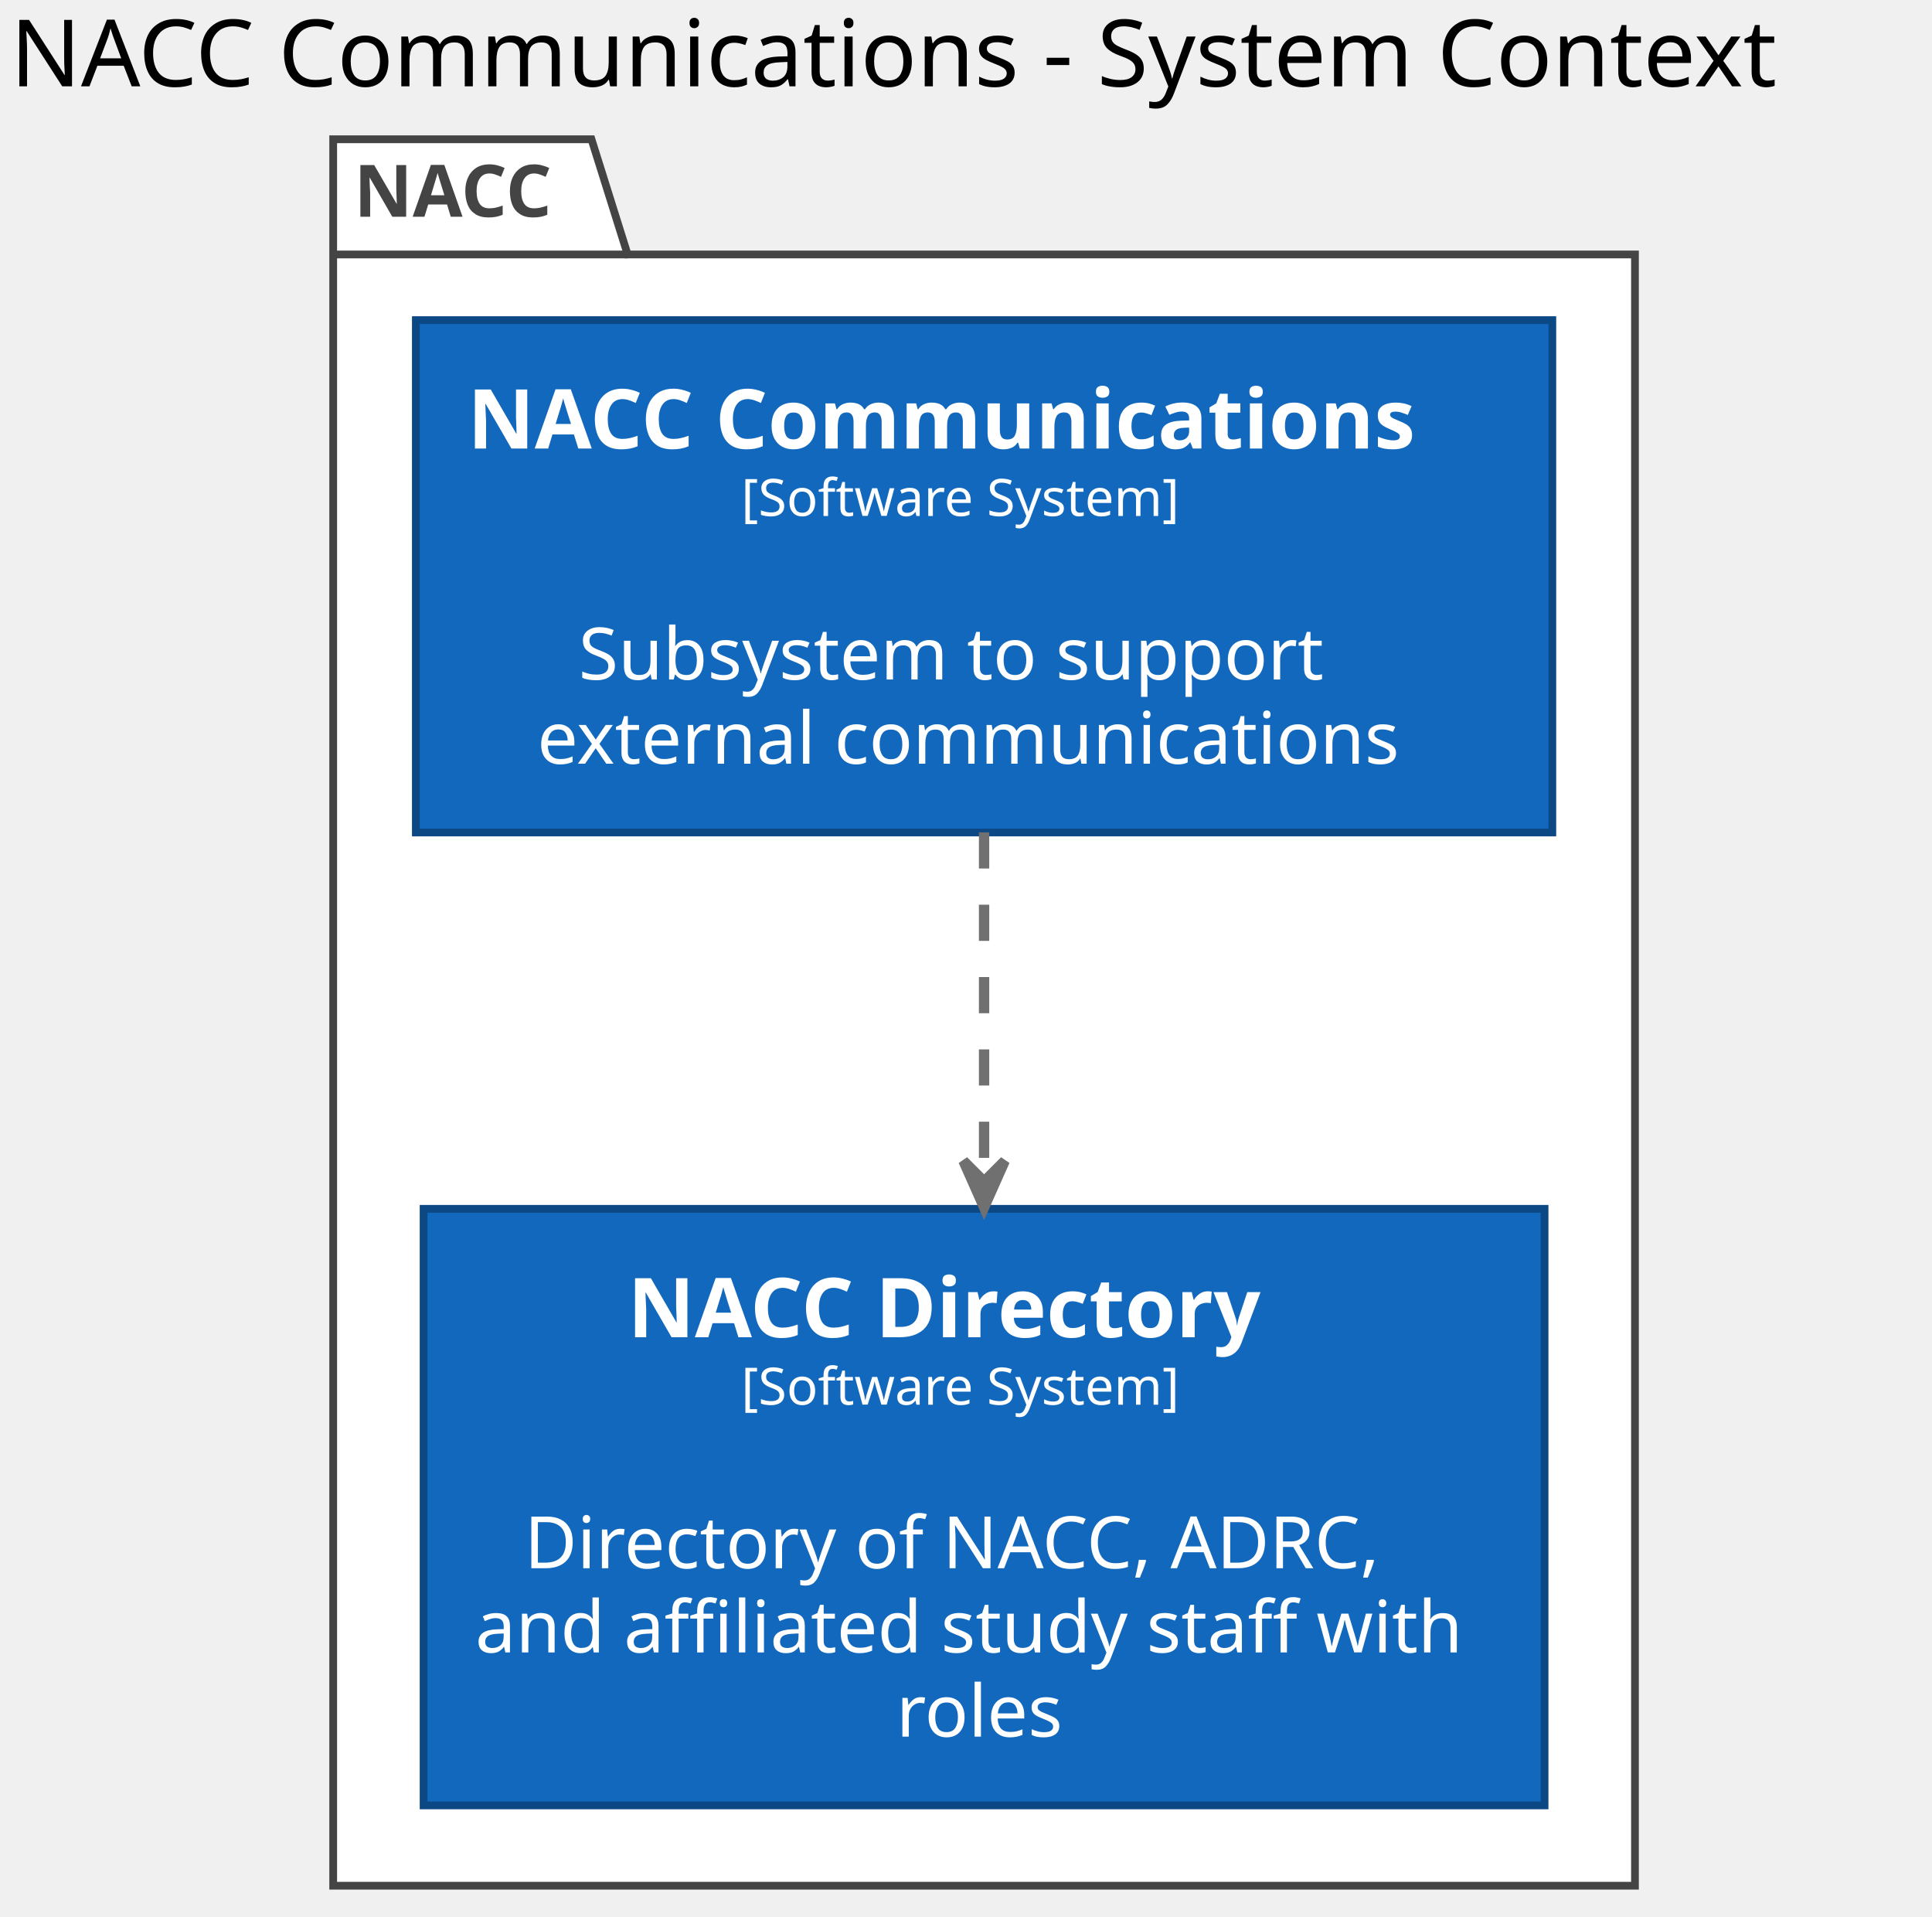
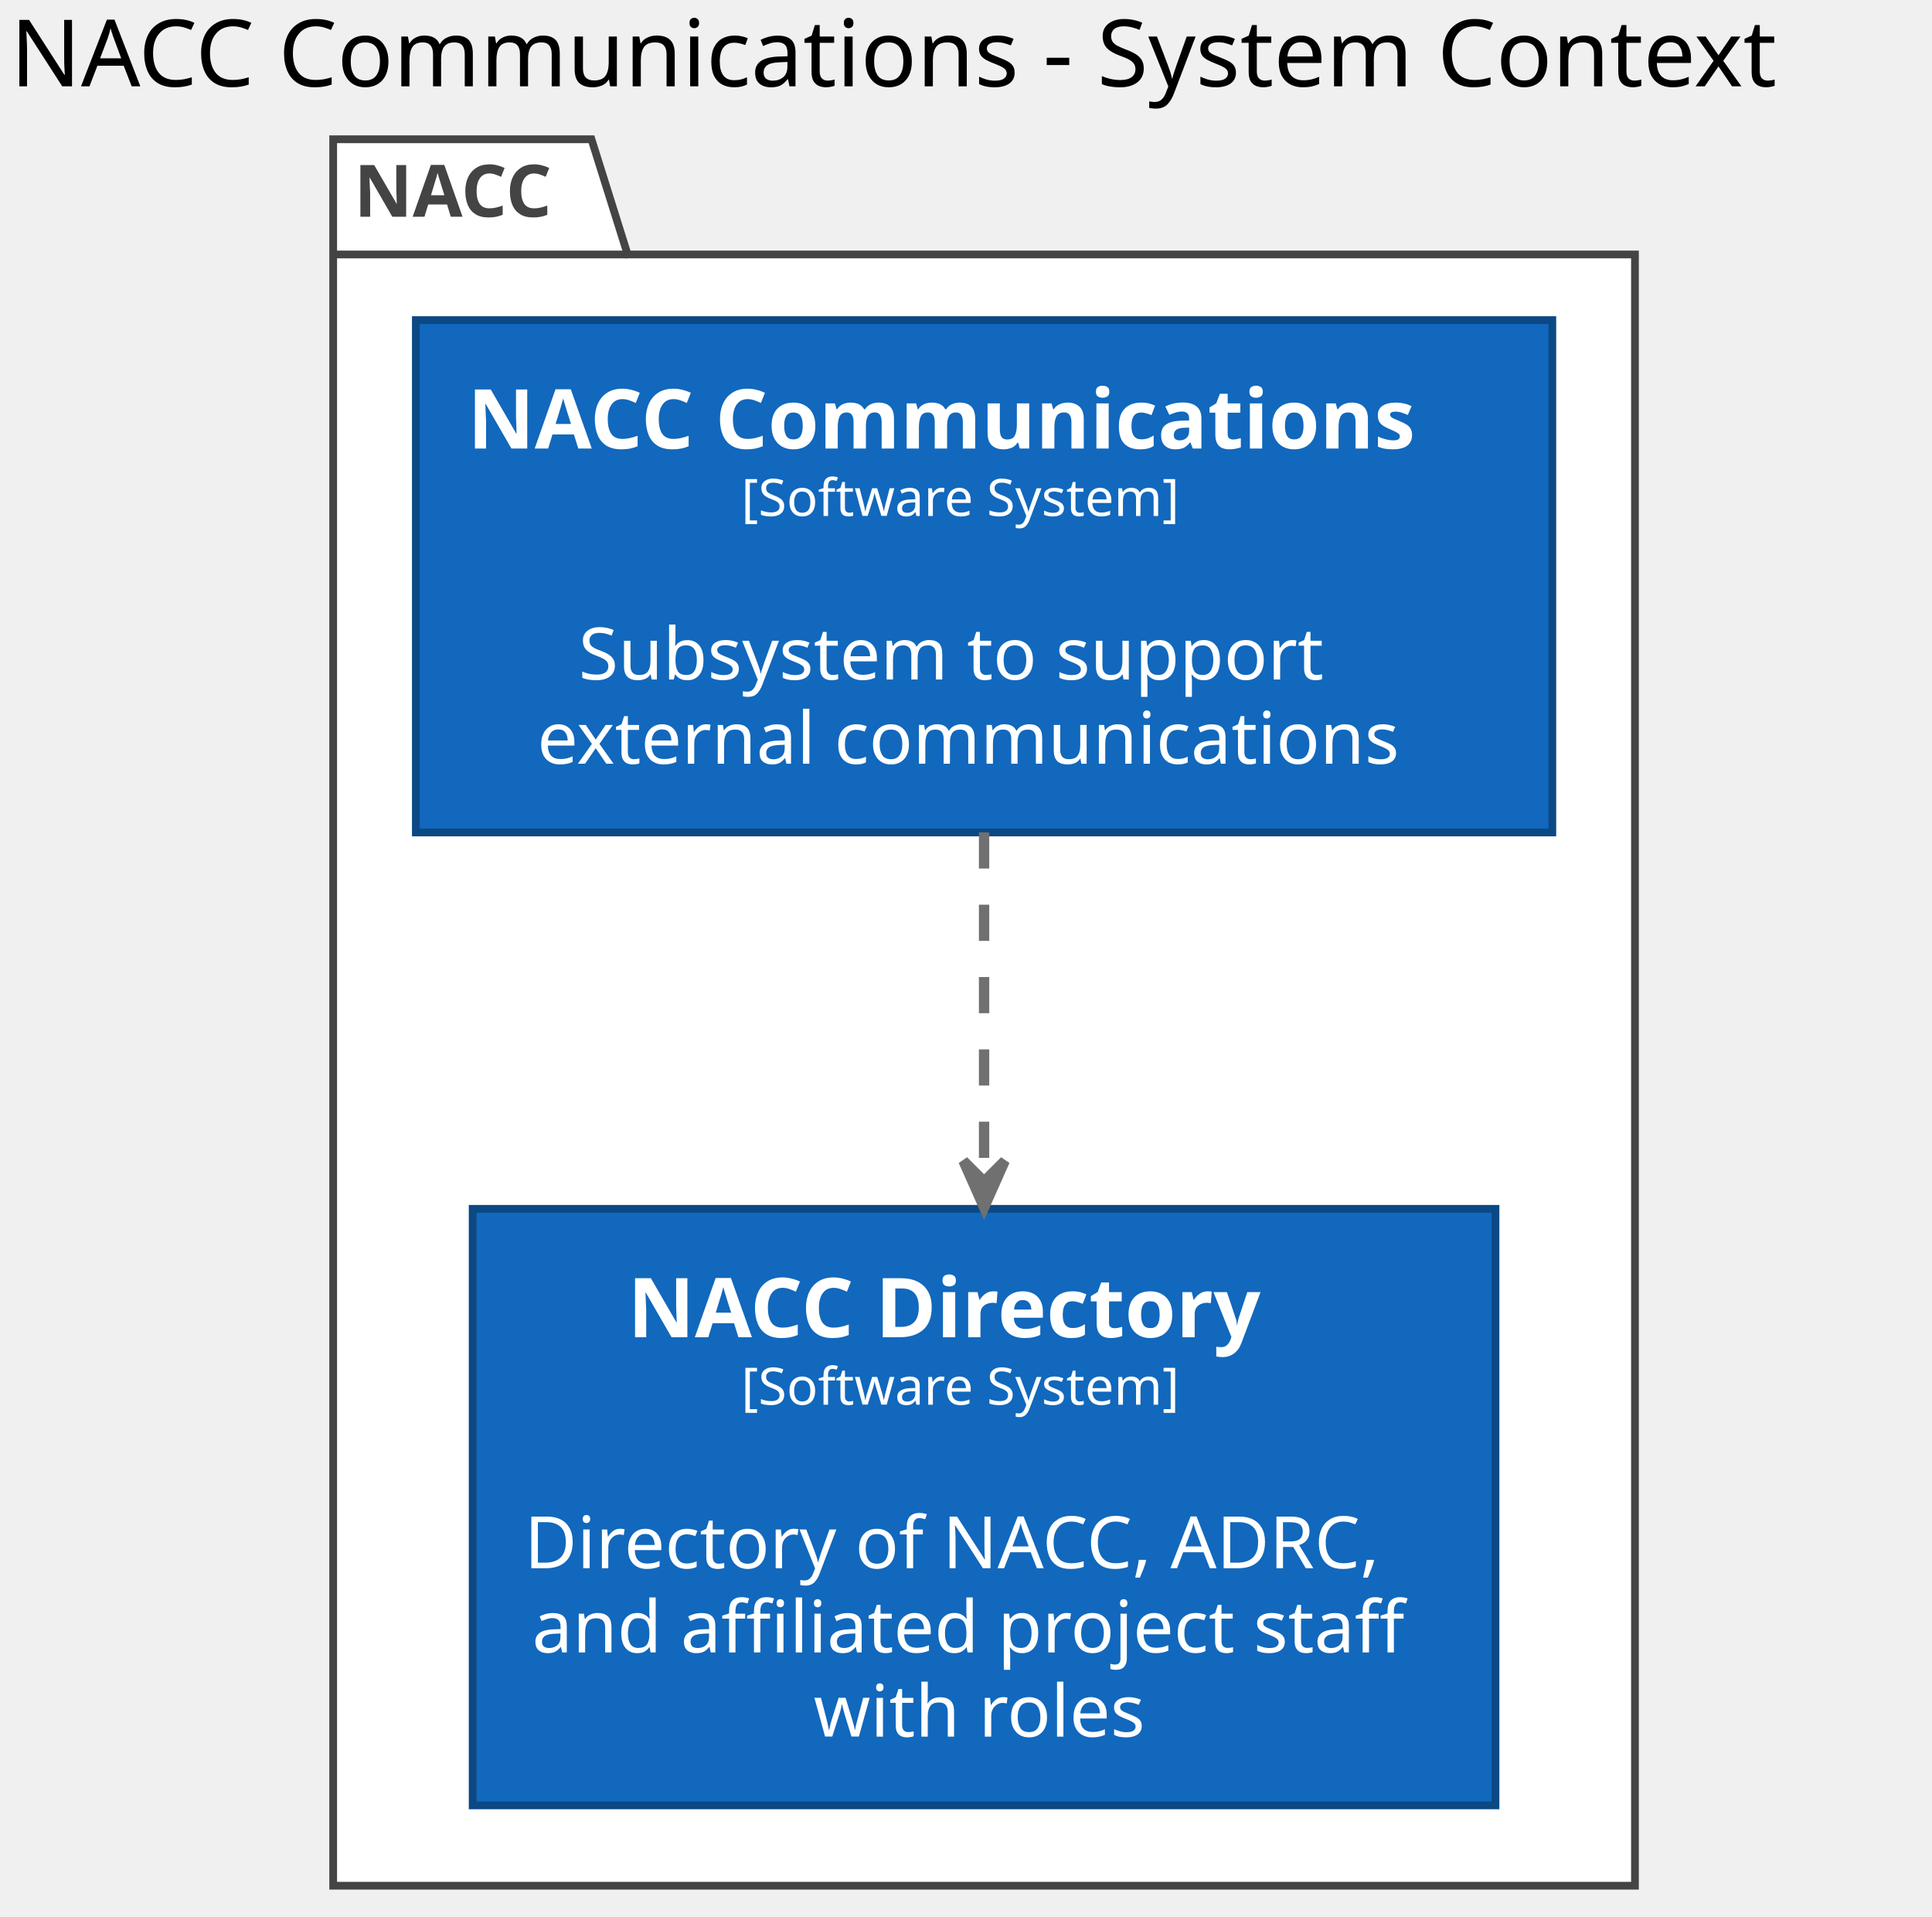
<svg xmlns="http://www.w3.org/2000/svg" contentScriptType="application/ecmascript" contentStyleType="text/css" height="371px" preserveAspectRatio="none" style="width:374px;height:371px;background:#FFFFFF;" version="1.1" viewBox="0 0 374 371" width="374px" zoomAndPan="magnify">
  <defs />
  <g>
    <text fill="#000000" font-family="sans-serif" font-size="18" lengthAdjust="spacing" textLength="365" x="2" y="16.708">NACC Communications - System Context</text>
    <polygon fill="#FFFFFF" points="64.5,26.953,114.5,26.953,121.5,49.25,316.5,49.25,316.5,364.953,64.5,364.953,64.5,26.953" style="stroke:#444444;stroke-width:1.5;" />
    <line style="stroke:#444444;stroke-width:1.5;" x1="64.5" x2="121.5" y1="49.25" y2="49.25" />
    <text fill="#444444" font-family="sans-serif" font-size="14" font-weight="bold" lengthAdjust="spacing" textLength="44" x="68.5" y="41.948">NACC</text>
-     <rect fill="#1168BD" height="115.453" style="stroke:#0B4884;stroke-width:1.5;" width="217" x="82" y="233.953" />
+     <rect fill="#1168BD" height="115.453" style="stroke:#0B4884;stroke-width:1.5;" width="198" x="91.5" y="233.953" />
    <text fill="#FFFFFF" font-family="sans-serif" font-size="16" font-weight="bold" lengthAdjust="spacing" textLength="138" x="121.5" y="258.805">NACC Directory</text>
    <text fill="#FFFFFF" font-family="sans-serif" font-size="10" lengthAdjust="spacing" textLength="94" x="143.5" y="271.86">[Software System]</text>
    <text fill="#FFFFFF" font-family="sans-serif" font-size="14" lengthAdjust="spacing" textLength="0" x="192.5" y="287.214" />
    <text fill="#FFFFFF" font-family="sans-serif" font-size="14" lengthAdjust="spacing" textLength="174" x="101.5" y="303.511">Directory of NACC, ADRC,</text>
-     <text fill="#FFFFFF" font-family="sans-serif" font-size="14" lengthAdjust="spacing" textLength="193" x="92" y="319.808">and affiliated study staff with</text>
-     <text fill="#FFFFFF" font-family="sans-serif" font-size="14" lengthAdjust="spacing" textLength="34" x="173.5" y="336.104">roles</text>
+     <text fill="#FFFFFF" font-family="sans-serif" font-size="14" lengthAdjust="spacing" textLength="171" x="103" y="319.808">and affiliated project staff</text>
+     <text fill="#FFFFFF" font-family="sans-serif" font-size="14" lengthAdjust="spacing" textLength="66" x="157.5" y="336.104">with roles</text>
    <rect fill="#1168BD" height="99.156" style="stroke:#0B4884;stroke-width:1.5;" width="220" x="80.5" y="61.953" />
    <text fill="#FFFFFF" font-family="sans-serif" font-size="16" font-weight="bold" lengthAdjust="spacing" textLength="200" x="90.5" y="86.805">NACC Communications</text>
    <text fill="#FFFFFF" font-family="sans-serif" font-size="10" lengthAdjust="spacing" textLength="94" x="143.5" y="99.86">[Software System]</text>
    <text fill="#FFFFFF" font-family="sans-serif" font-size="14" lengthAdjust="spacing" textLength="0" x="192.5" y="115.214" />
    <text fill="#FFFFFF" font-family="sans-serif" font-size="14" lengthAdjust="spacing" textLength="153" x="112" y="131.511">Subsystem to support</text>
    <text fill="#FFFFFF" font-family="sans-serif" font-size="14" lengthAdjust="spacing" textLength="173" x="104" y="147.808">external communications</text>
    <path d="M190.5,161.093 C190.5,181.863 190.5,206.363 190.5,228.423 " fill="none" id="NACCCommunications-to-NACCDirectory" style="stroke:#707070;stroke-width:2.0;stroke-dasharray:7.0,7.0;" />
    <polygon fill="#707070" points="190.5,233.673,194.5,224.673,190.5,228.673,186.5,224.673,190.5,233.673" style="stroke:#707070;stroke-width:2.0;" />
    <text fill="#000000" font-family="sans-serif" font-size="10" lengthAdjust="spacing" textLength="0" x="194.5" y="201.235" />
  </g>
</svg>
